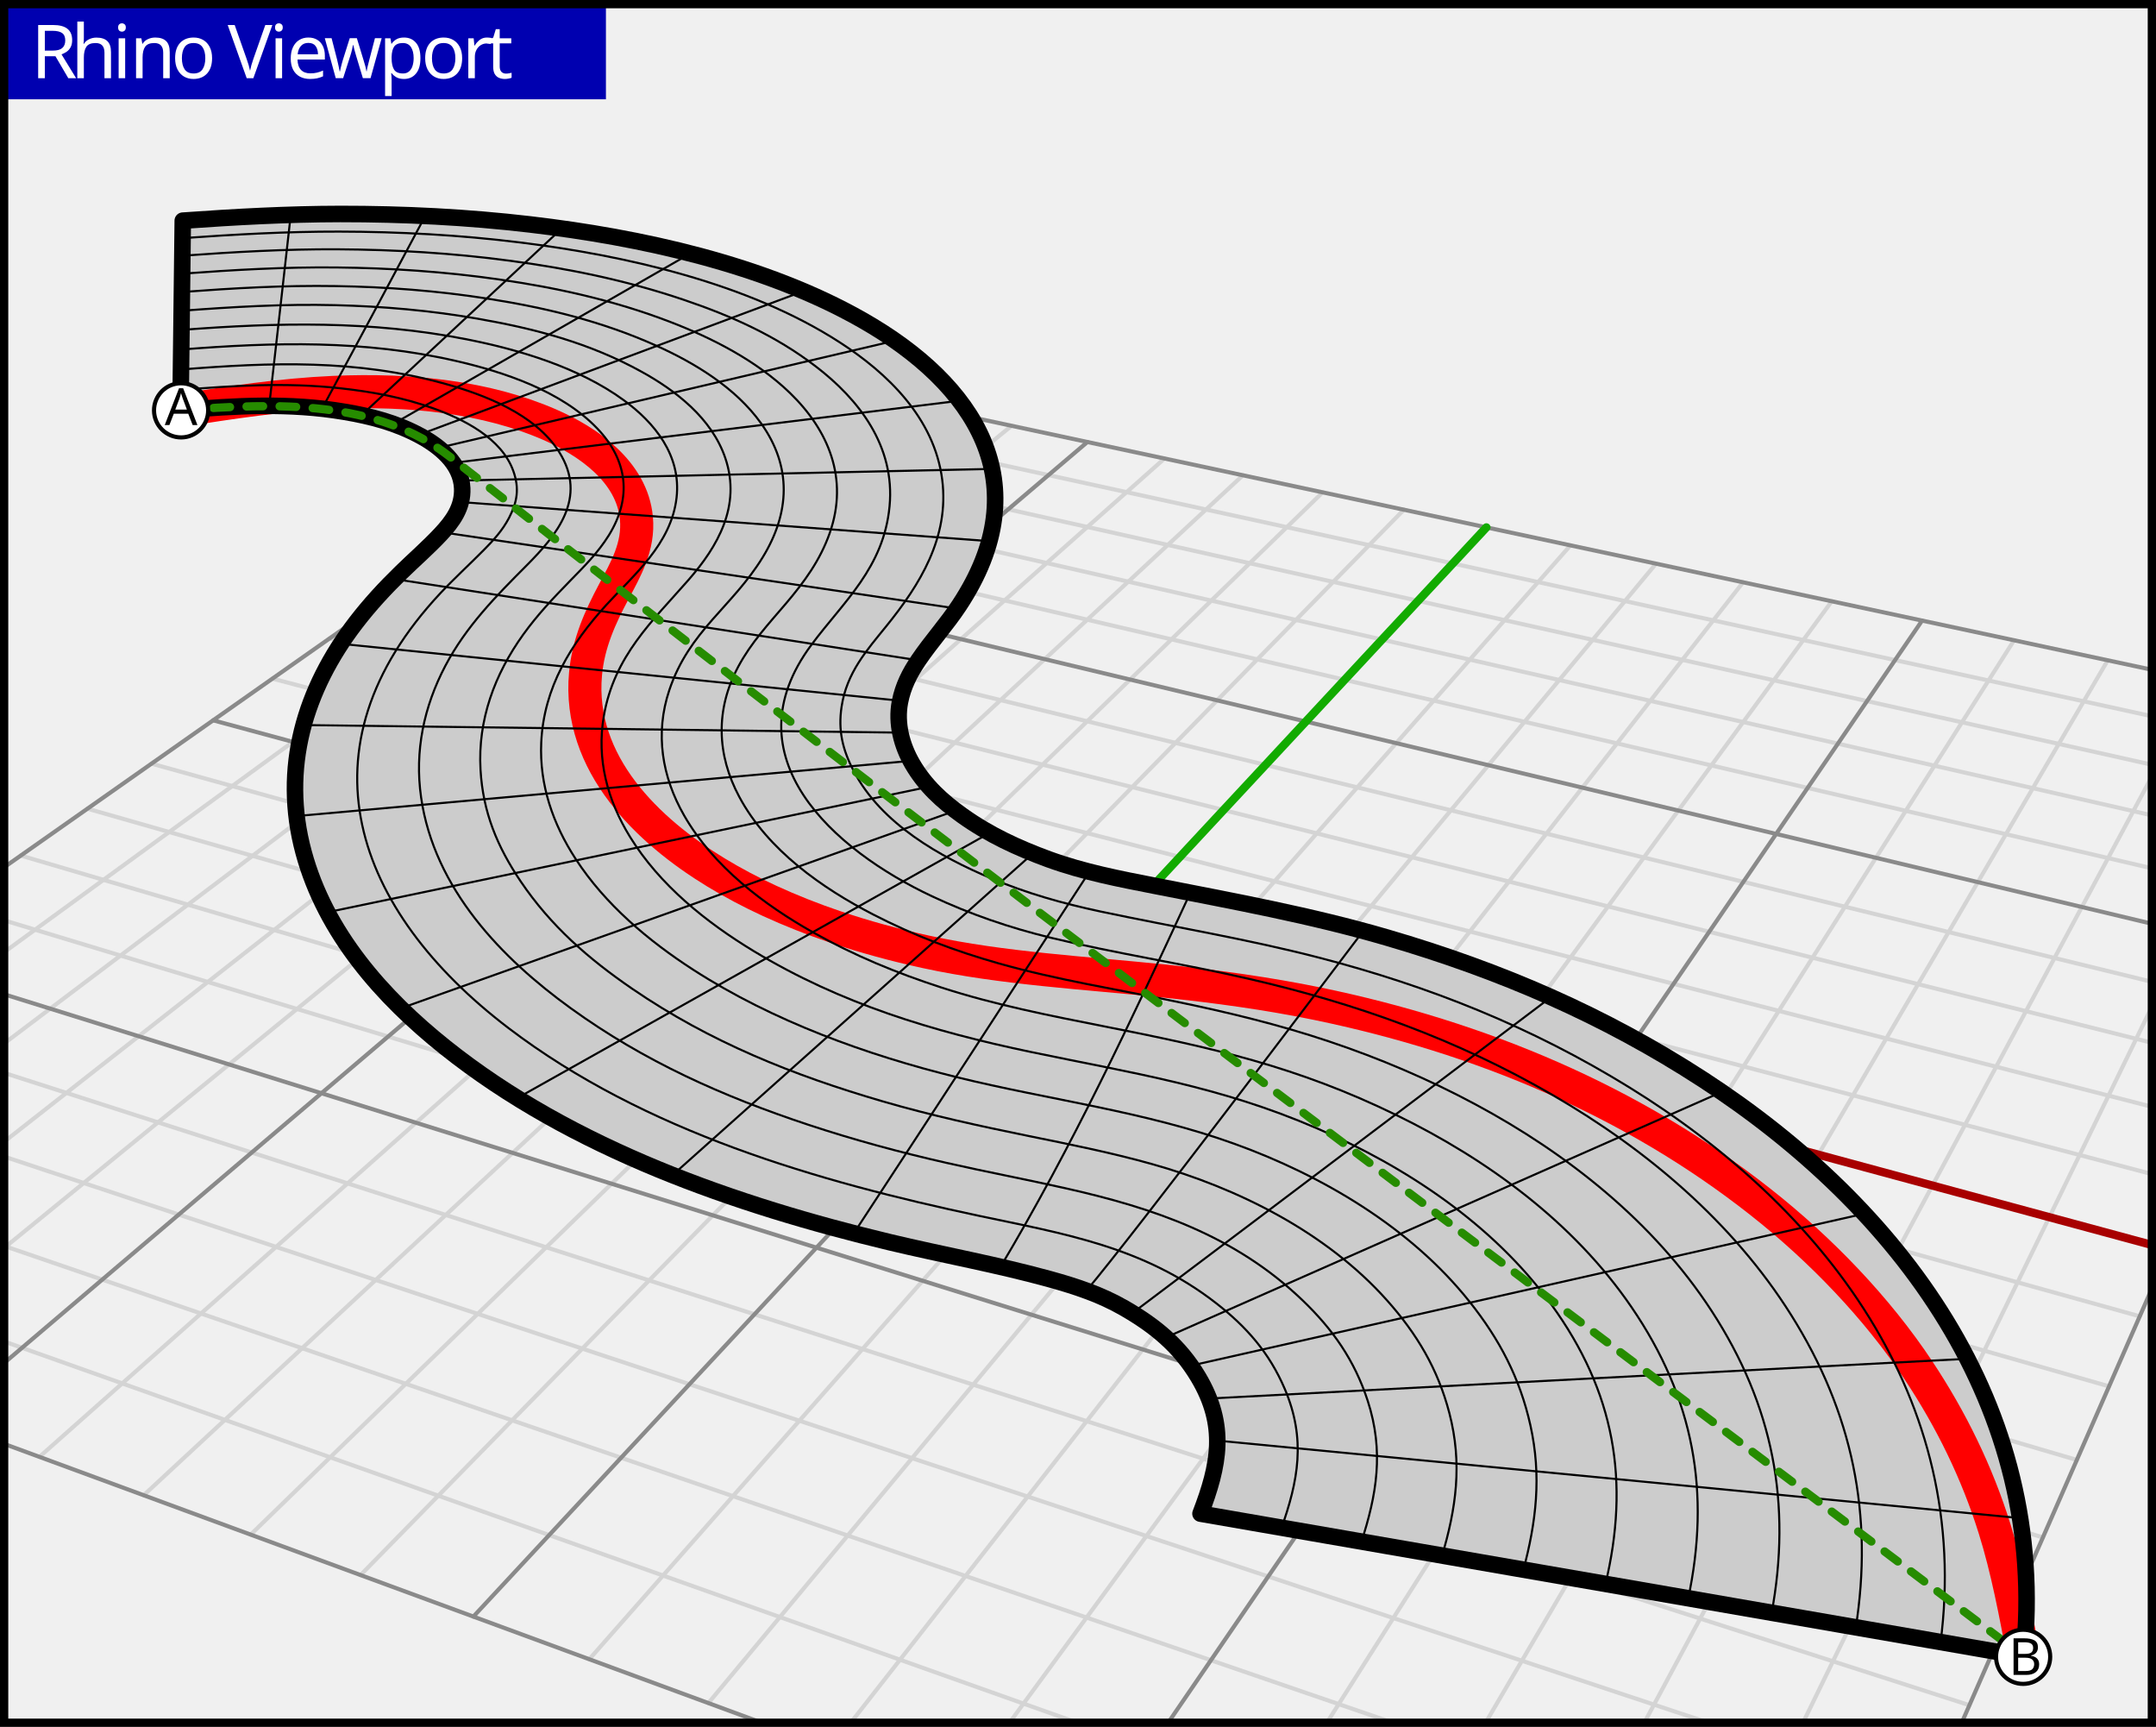
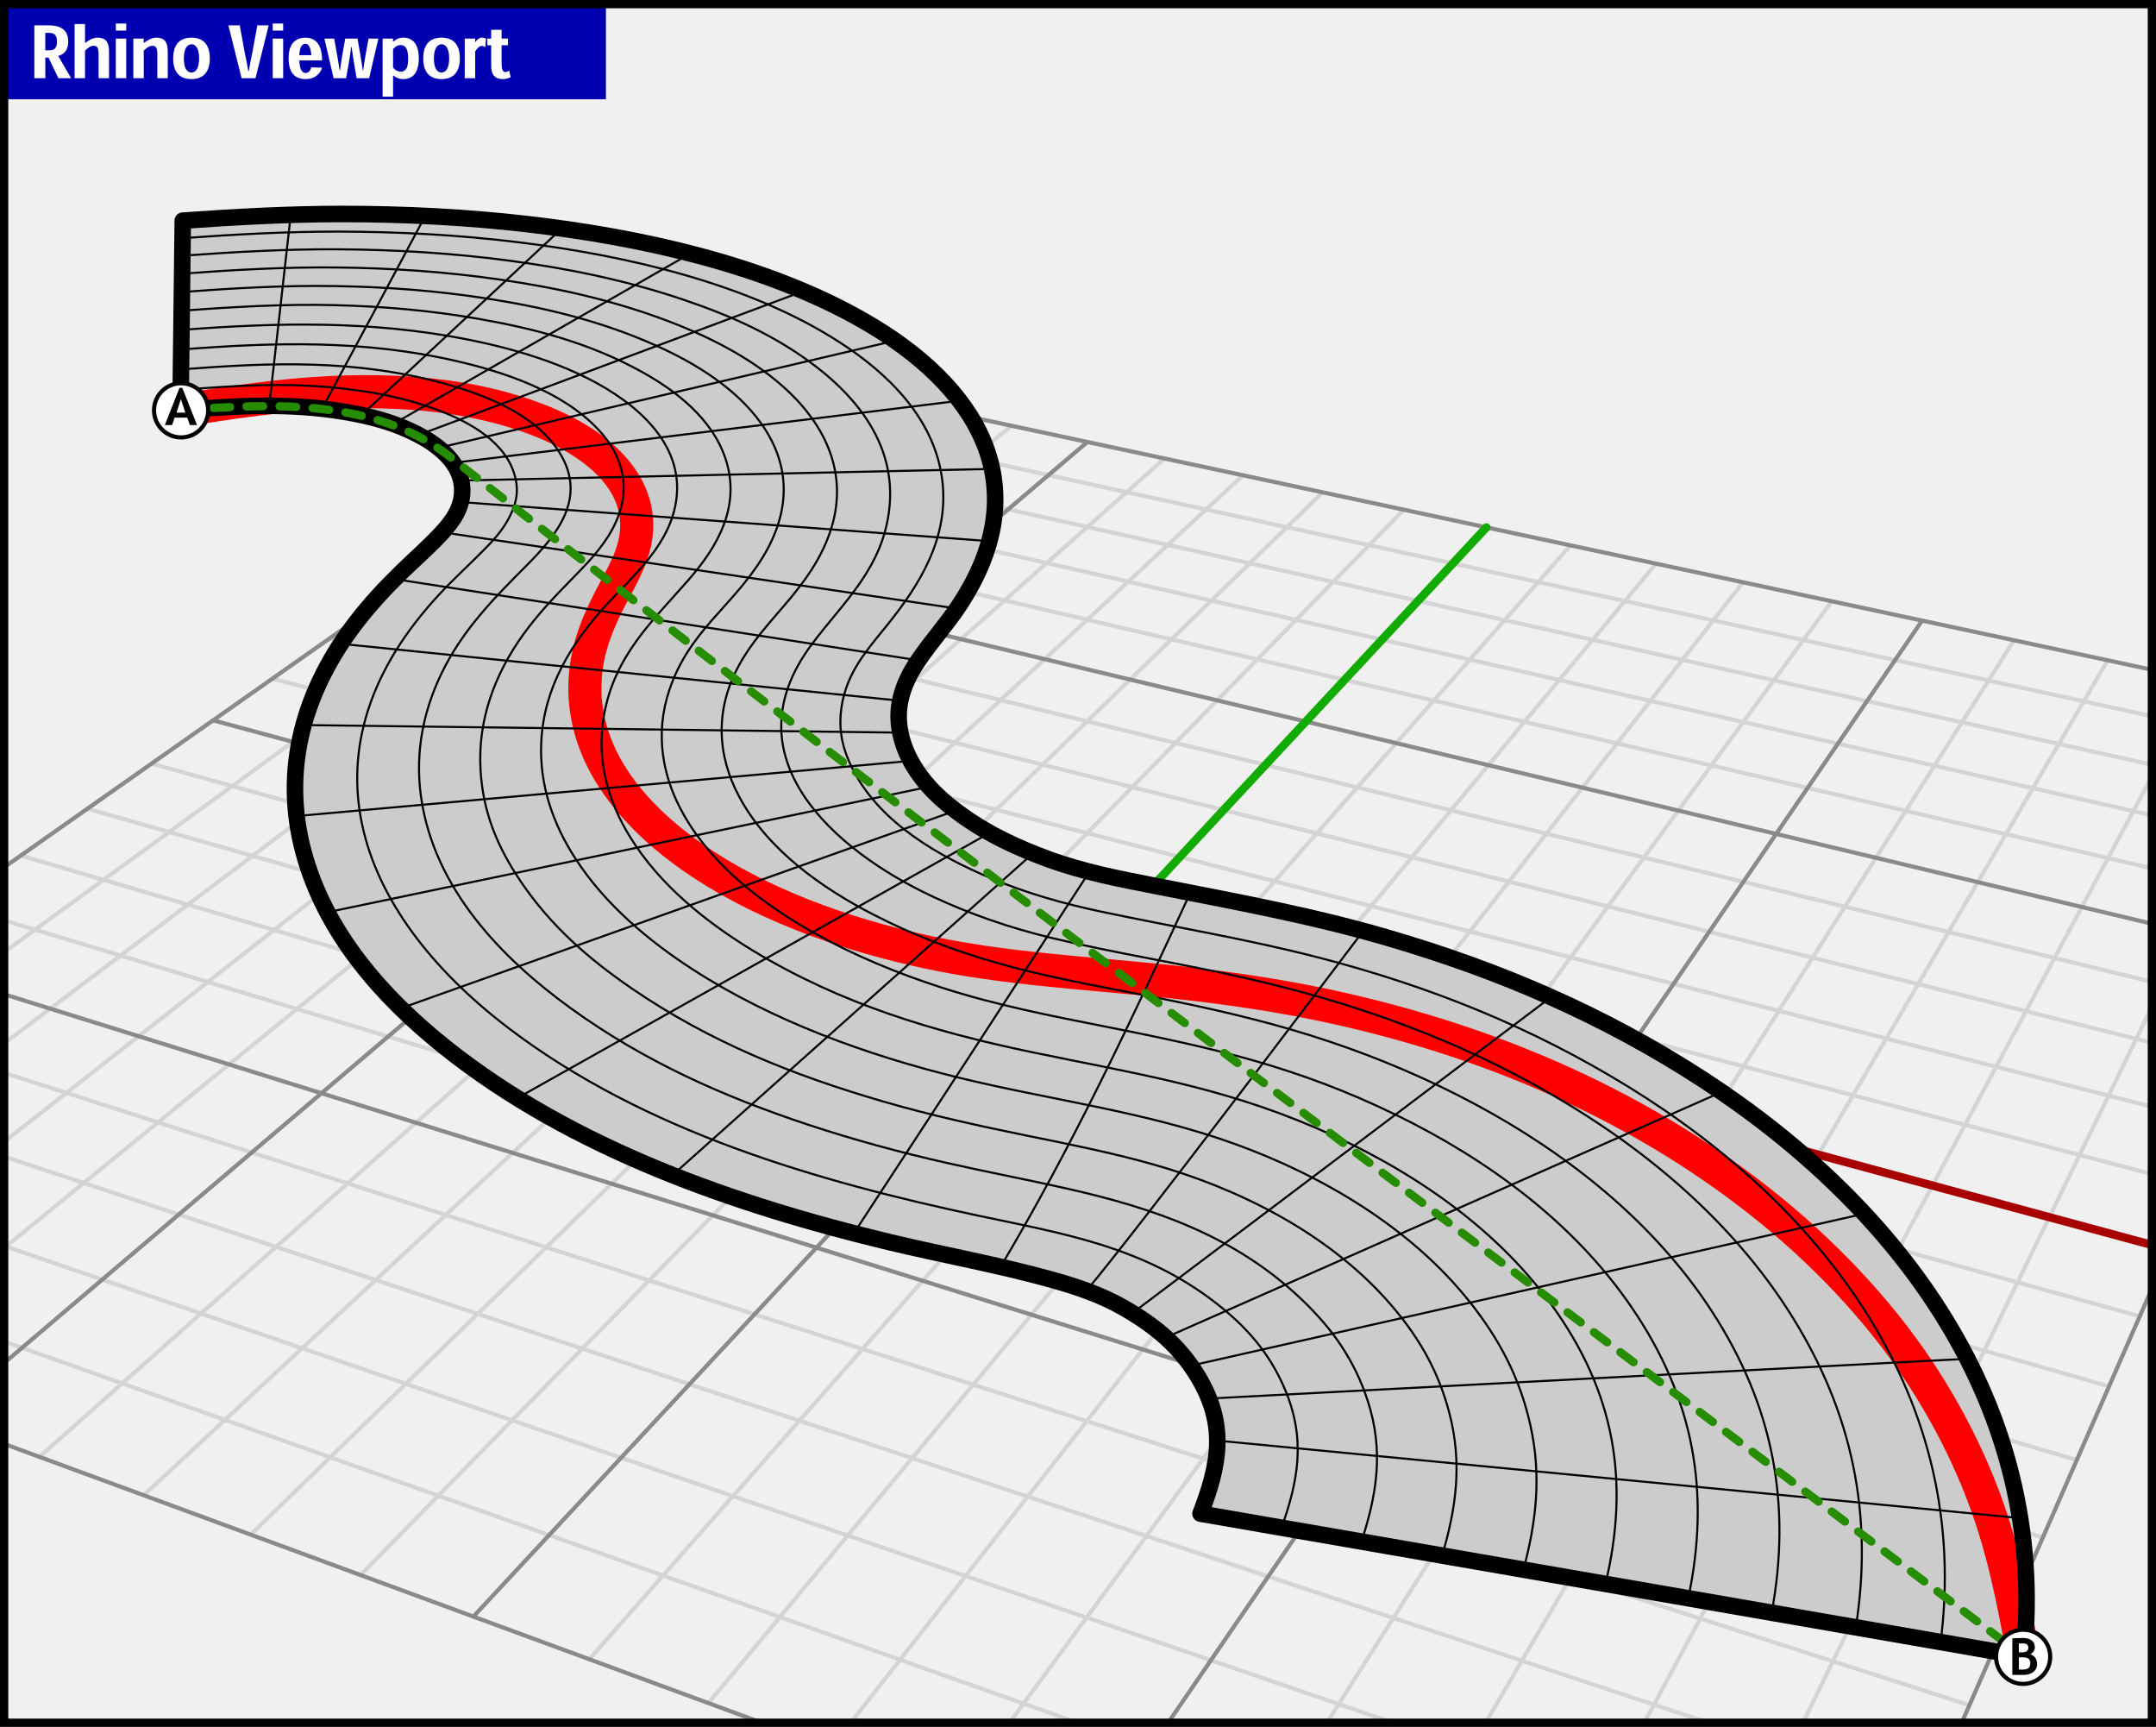
- <svg xmlns="http://www.w3.org/2000/svg" version="1.0" x="0px" y="0px" width="521.28px" height="417.41px" viewBox="0 0 521.28 417.41" enable-background="new 0 0 521.28 417.41" xml:space="preserve">
+ <svg xmlns="http://www.w3.org/2000/svg" version="1.1" x="0px" y="0px" width="521.28px" height="417.41px" viewBox="0 0 521.28 417.41" enable-background="new 0 0 521.28 417.41" xml:space="preserve">
  <g id="BackBuffer" display="none">
</g>
  <g id="Viewport_x5F_BG">
    <g>
      <line fill-rule="evenodd" clip-rule="evenodd" fill="none" stroke="#D4D4D4" stroke-linecap="round" stroke-linejoin="round" x1="65.88" y1="164.03" x2="520.28" y2="283.79" />
      <line fill-rule="evenodd" clip-rule="evenodd" fill="none" stroke="#D4D4D4" stroke-linecap="round" stroke-linejoin="round" x1="397.56" y1="416.41" x2="520.28" y2="187.69" />
      <line fill-rule="evenodd" clip-rule="evenodd" fill="none" stroke="#D4D4D4" stroke-linecap="round" stroke-linejoin="round" x1="163.75" y1="95.23" x2="520.28" y2="173.12" />
      <line fill-rule="evenodd" clip-rule="evenodd" fill="none" stroke="#D4D4D4" stroke-linecap="round" stroke-linejoin="round" x1="152.94" y1="102.83" x2="520.28" y2="184.84" />
      <line fill-rule="evenodd" clip-rule="evenodd" fill="none" stroke="#D4D4D4" stroke-linecap="round" stroke-linejoin="round" x1="141.76" y1="110.69" x2="520.28" y2="197.08" />
      <line fill-rule="evenodd" clip-rule="evenodd" fill="none" stroke="#D4D4D4" stroke-linecap="round" stroke-linejoin="round" x1="130.2" y1="118.82" x2="520.28" y2="209.88" />
      <line fill-rule="evenodd" clip-rule="evenodd" fill="none" stroke="#D4D4D4" stroke-linecap="round" stroke-linejoin="round" x1="435.93" y1="416.41" x2="520.28" y2="243.34" />
      <line fill-rule="evenodd" clip-rule="evenodd" fill="none" stroke="#D4D4D4" stroke-linecap="round" stroke-linejoin="round" x1="105.84" y1="135.94" x2="520.28" y2="237.32" />
      <line fill-rule="evenodd" clip-rule="evenodd" fill="none" stroke="#D4D4D4" stroke-linecap="round" stroke-linejoin="round" x1="93" y1="144.96" x2="520.28" y2="252.051" />
      <line fill-rule="evenodd" clip-rule="evenodd" fill="none" stroke="#D4D4D4" stroke-linecap="round" stroke-linejoin="round" x1="79.69" y1="154.32" x2="520.28" y2="267.521" />
      <line fill-rule="evenodd" clip-rule="evenodd" fill="none" stroke="#D4D4D4" stroke-linecap="round" stroke-linejoin="round" x1="205.69" y1="416.41" x2="421.44" y2="140.75" />
      <line fill-rule="evenodd" clip-rule="evenodd" fill="none" stroke="#D4D4D4" stroke-linecap="round" stroke-linejoin="round" x1="1" y1="279.56" x2="413.081" y2="416.41" />
      <line fill-rule="evenodd" clip-rule="evenodd" fill="none" stroke="#D4D4D4" stroke-linecap="round" stroke-linejoin="round" x1="1" y1="301.16" x2="336.78" y2="416.41" />
      <line fill-rule="evenodd" clip-rule="evenodd" fill="none" stroke="#D4D4D4" stroke-linecap="round" stroke-linejoin="round" x1="359.19" y1="416.41" x2="509.61" y2="159.61" />
      <line fill-rule="evenodd" clip-rule="evenodd" fill="none" stroke="#D4D4D4" stroke-linecap="round" stroke-linejoin="round" x1="320.81" y1="416.41" x2="486.959" y2="154.77" />
      <line fill-rule="evenodd" clip-rule="evenodd" fill="none" stroke="#D4D4D4" stroke-linecap="round" stroke-linejoin="round" x1="1" y1="324.25" x2="260.48" y2="416.41" />
      <line fill-rule="evenodd" clip-rule="evenodd" fill="none" stroke="#D4D4D4" stroke-linecap="round" stroke-linejoin="round" x1="244.07" y1="416.41" x2="442.879" y2="145.34" />
      <line fill-rule="evenodd" clip-rule="evenodd" fill="none" stroke="#D4D4D4" stroke-linecap="round" stroke-linejoin="round" x1="1" y1="222.46" x2="493.93" y2="371.62" />
      <line fill-rule="evenodd" clip-rule="evenodd" fill="none" stroke="#D4D4D4" stroke-linecap="round" stroke-linejoin="round" x1="1" y1="301.65" x2="244.58" y2="102.92" />
      <line fill-rule="evenodd" clip-rule="evenodd" fill="none" stroke="#D4D4D4" stroke-linecap="round" stroke-linejoin="round" x1="1" y1="275.98" x2="226.55" y2="99.07" />
      <line fill-rule="evenodd" clip-rule="evenodd" fill="none" stroke="#D4D4D4" stroke-linecap="round" stroke-linejoin="round" x1="1" y1="252.221" x2="208.82" y2="95.27" />
      <line fill-rule="evenodd" clip-rule="evenodd" fill="none" stroke="#D4D4D4" stroke-linecap="round" stroke-linejoin="round" x1="1" y1="259.33" x2="476.169" y2="412.171" />
      <line fill-rule="evenodd" clip-rule="evenodd" fill="none" stroke="#D4D4D4" stroke-linecap="round" stroke-linejoin="round" x1="1" y1="230.16" x2="191.38" y2="91.54" />
      <line fill-rule="evenodd" clip-rule="evenodd" fill="none" stroke="#D4D4D4" stroke-linecap="round" stroke-linejoin="round" x1="60.61" y1="370.94" x2="319.79" y2="119.01" />
      <line fill-rule="evenodd" clip-rule="evenodd" fill="none" stroke="#D4D4D4" stroke-linecap="round" stroke-linejoin="round" x1="34.74" y1="361.421" x2="300.51" y2="114.88" />
      <line fill-rule="evenodd" clip-rule="evenodd" fill="none" stroke="#D4D4D4" stroke-linecap="round" stroke-linejoin="round" x1="9.53" y1="352.15" x2="281.55" y2="110.83" />
      <line fill-rule="evenodd" clip-rule="evenodd" fill="none" stroke="#D4D4D4" stroke-linecap="round" stroke-linejoin="round" x1="87.17" y1="380.721" x2="339.419" y2="123.21" />
      <line fill-rule="evenodd" clip-rule="evenodd" fill="none" stroke="#D4D4D4" stroke-linecap="round" stroke-linejoin="round" x1="142.47" y1="401.07" x2="379.7" y2="131.83" />
      <line fill-rule="evenodd" clip-rule="evenodd" fill="none" stroke="#D4D4D4" stroke-linecap="round" stroke-linejoin="round" x1="171.27" y1="411.66" x2="400.39" y2="136.25" />
      <line fill-rule="evenodd" clip-rule="evenodd" fill="none" stroke="#D4D4D4" stroke-linecap="round" stroke-linejoin="round" x1="21.15" y1="195.47" x2="509.93" y2="335.101" />
      <line fill-rule="evenodd" clip-rule="evenodd" fill="none" stroke="#D4D4D4" stroke-linecap="round" stroke-linejoin="round" x1="5.03" y1="206.8" x2="502.129" y2="352.891" />
      <line fill-rule="evenodd" clip-rule="evenodd" fill="none" stroke="#D4D4D4" stroke-linecap="round" stroke-linejoin="round" x1="36.64" y1="184.58" x2="517.35" y2="318.171" />
    </g>
    <g>
      <line fill-rule="evenodd" clip-rule="evenodd" fill="none" stroke="#8A8A8A" stroke-linecap="round" stroke-linejoin="round" x1="174.22" y1="87.87" x2="520.28" y2="161.89" />
      <line fill-rule="evenodd" clip-rule="evenodd" fill="none" stroke="#8A8A8A" stroke-linecap="round" stroke-linejoin="round" x1="118.23" y1="127.23" x2="520.28" y2="223.28" />
      <line fill-rule="evenodd" clip-rule="evenodd" fill="none" stroke="#8A8A8A" stroke-linecap="round" stroke-linejoin="round" x1="474.31" y1="416.41" x2="520.28" y2="311.48" />
      <line fill-rule="evenodd" clip-rule="evenodd" fill="none" stroke="#8A8A8A" stroke-linecap="round" stroke-linejoin="round" x1="282.44" y1="416.41" x2="464.72" y2="150.01" />
      <line fill-rule="evenodd" clip-rule="evenodd" fill="none" stroke="#8A8A8A" stroke-linecap="round" stroke-linejoin="round" x1="1" y1="349.01" x2="184.18" y2="416.41" />
      <line fill-rule="evenodd" clip-rule="evenodd" fill="none" stroke="#8A8A8A" stroke-linecap="round" stroke-linejoin="round" x1="1" y1="329.46" x2="262.911" y2="106.84" />
      <line fill-rule="evenodd" clip-rule="evenodd" fill="none" stroke="#8A8A8A" stroke-linecap="round" stroke-linejoin="round" x1="1" y1="240.33" x2="485.29" y2="391.351" />
      <line fill-rule="evenodd" clip-rule="evenodd" fill="none" stroke="#8A8A8A" stroke-linecap="round" stroke-linejoin="round" x1="1" y1="209.63" x2="174.22" y2="87.87" />
      <line fill-rule="evenodd" clip-rule="evenodd" fill="none" stroke="#8A8A8A" stroke-linecap="round" stroke-linejoin="round" x1="262.82" y1="231.271" x2="51.54" y2="174.11" />
      <line fill-rule="evenodd" clip-rule="evenodd" fill="none" stroke="#8A8A8A" stroke-linecap="round" stroke-linejoin="round" x1="262.82" y1="231.271" x2="114.45" y2="390.75" />
    </g>
    <line fill-rule="evenodd" clip-rule="evenodd" fill="none" stroke="#12AB00" stroke-width="2" stroke-linecap="round" stroke-linejoin="round" x1="359.379" y1="127.48" x2="262.82" y2="231.271" />
    <line fill-rule="evenodd" clip-rule="evenodd" fill="none" stroke="#A80000" stroke-width="2" stroke-linecap="round" stroke-linejoin="round" x1="520.28" y1="300.921" x2="262.82" y2="231.271" />
  </g>
  <g id="Viewport_x5F_MG">
    <path fill-rule="evenodd" clip-rule="evenodd" fill="#CCCCCC" d="M43.64,99.19c13.28-1.12,26.28-1.91,39.64,0.35   c6.46,1.09,12.52,2.66,18.37,5.83c4.53,2.45,9.84,6.61,10.1,12.64c0.2,4.62-2.35,8.06-5.2,11.1c-3.03,3.24-6.37,6.13-9.53,9.22   c-3.93,3.82-7.61,7.8-10.96,12.16c-12.37,16.09-18.16,35.17-12.66,55.52c5.29,19.59,19.15,35.1,34.21,47.13   c30.73,24.56,70.49,38.229,107.47,47.109c12.95,3.101,26.06,5.43,38.91,8.99c6.2,1.72,12.15,3.681,17.799,6.931   c7.421,4.27,13.4,9.109,17.91,16.659c7.04,11.8,5.051,21.32,0.561,33.04c66.34,11.51,132.68,23.021,199.02,34.521   c6.33-60.851-30.39-108.79-77.449-139.391c-23.99-15.6-49.15-26.399-76.49-34.38c-18.421-5.38-37.19-8.779-55.95-12.47   c-8.74-1.71-17.42-3.37-25.86-6.45c-7.44-2.73-14.42-5.94-20.92-10.6c-4.84-3.46-8.93-7.18-12-12.43   c-2.58-4.42-4.02-9.78-3.02-14.99c0.74-3.81,2.36-6.97,4.5-10.13c3.09-4.54,6.78-8.61,9.81-13.19   c19.52-29.49,3.84-53.48-23.41-68.99c-23.75-13.51-53.87-20.01-80.27-23.11c-15.29-1.79-30.54-2.55-45.92-2.54   c-12.74,0.02-25.42,0.72-38.11,1.62C44,68.62,43.82,83.9,43.64,99.19z" />
    <path fill-rule="evenodd" clip-rule="evenodd" fill="none" stroke="#FF0000" stroke-width="8" stroke-linecap="round" stroke-linejoin="round" d="   M43.64,99.19c12.15-1.88,24.23-3.77,37.04-4.34c18.68-0.82,36.98,1.14,52.23,7.8c9.24,4.04,19.89,11.32,20.96,22.56   c0.65,6.91-2.64,12.48-5.46,17.79c-3.27,6.15-6.16,12.43-6.84,19.87c-1.99,21.79,15.12,38.03,31.57,48.03   c4.17,2.529,8.46,4.79,12.88,6.83c5.16,2.37,10.45,4.46,15.88,6.3c7.16,2.42,14.53,4.43,22.08,6.07   c18.35,3.989,38.16,5.029,57.59,7.04c12.58,1.31,24.97,3.01,36.98,5.479c39.29,8.11,76.03,23.42,107.14,47.939   c14.51,11.44,28.141,25.591,38.141,40.65c7.909,11.91,14.14,24.61,18.43,38.33c3.1,9.91,5.04,20.36,7.02,30.851" />
    <g>
      <path fill-rule="evenodd" clip-rule="evenodd" fill="none" stroke="#000000" stroke-width="0.5" stroke-linecap="round" stroke-linejoin="round" d="    M294.6,348.24c64.779,6.22,129.55,12.5,194.319,18.76" />
      <path fill-rule="evenodd" clip-rule="evenodd" fill="none" stroke="#000000" stroke-width="0.5" stroke-linecap="round" stroke-linejoin="round" d="    M292.45,338.04c61.18-3.23,122.36-6.42,183.54-9.619" />
      <path fill-rule="evenodd" clip-rule="evenodd" fill="none" stroke="#000000" stroke-width="0.5" stroke-linecap="round" stroke-linejoin="round" d="    M287.96,330.091C342.28,317.83,396.61,305.58,450.93,293.32" />
      <path fill-rule="evenodd" clip-rule="evenodd" fill="none" stroke="#000000" stroke-width="0.5" stroke-linecap="round" stroke-linejoin="round" d="    M281.72,323.351c44.85-19.8,89.699-39.61,134.55-59.41" />
      <path fill-rule="evenodd" clip-rule="evenodd" fill="none" stroke="#000000" stroke-width="0.5" stroke-linecap="round" stroke-linejoin="round" d="    M273.69,317.471c33.76-25.391,67.439-50.891,101.16-76.341" />
      <path fill-rule="evenodd" clip-rule="evenodd" fill="none" stroke="#000000" stroke-width="0.5" stroke-linecap="round" stroke-linejoin="round" d="    M262.531,312.16c12.949-15.46,54.819-70.989,66.989-87.02" />
      <path fill-rule="evenodd" clip-rule="evenodd" fill="none" stroke="#000000" stroke-width="0.5" stroke-linecap="round" stroke-linejoin="round" d="    M241.75,306.48c17.44-29.19,31.75-59.771,45.98-90.53" />
      <path fill-rule="evenodd" clip-rule="evenodd" fill="none" stroke="#000000" stroke-width="0.5" stroke-linecap="round" stroke-linejoin="round" d="    M206.3,298.31c19.08-29.1,38.06-58.27,57.01-87.459" />
      <path fill-rule="evenodd" clip-rule="evenodd" fill="none" stroke="#000000" stroke-width="0.5" stroke-linecap="round" stroke-linejoin="round" d="    M162.44,284.19c29.08-25.96,58.15-51.931,87.26-77.87" />
      <path fill-rule="evenodd" clip-rule="evenodd" fill="none" stroke="#000000" stroke-width="0.5" stroke-linecap="round" stroke-linejoin="round" d="    M124.93,265.5c38.1-21.39,76.2-42.779,114.31-64.16" />
      <path fill-rule="evenodd" clip-rule="evenodd" fill="none" stroke="#000000" stroke-width="0.5" stroke-linecap="round" stroke-linejoin="round" d="    M96.82,243.75c44.74-15.94,89.47-31.87,134.2-47.81" />
      <path fill-rule="evenodd" clip-rule="evenodd" fill="none" stroke="#000000" stroke-width="0.5" stroke-linecap="round" stroke-linejoin="round" d="    M79.17,220.5c48.52-10.12,97.05-20.24,145.57-30.36" />
      <path fill-rule="evenodd" clip-rule="evenodd" fill="none" stroke="#000000" stroke-width="0.5" stroke-linecap="round" stroke-linejoin="round" d="    M71.78,197.25c49.51-4.45,99.03-8.9,148.54-13.35" />
      <path fill-rule="evenodd" clip-rule="evenodd" fill="none" stroke="#000000" stroke-width="0.5" stroke-linecap="round" stroke-linejoin="round" d="    M73.55,175.26c48.11,0.61,96.23,1.24,144.34,1.83" />
      <path fill-rule="evenodd" clip-rule="evenodd" fill="none" stroke="#000000" stroke-width="0.5" stroke-linecap="round" stroke-linejoin="round" d="    M82.62,155.64c45.11,4.6,90.21,9.2,135.32,13.77" />
      <path fill-rule="evenodd" clip-rule="evenodd" fill="none" stroke="#000000" stroke-width="0.5" stroke-linecap="round" stroke-linejoin="round" d="    M95.61,140c42.26,6.56,84.52,13.11,126.78,19.67" />
      <path fill-rule="evenodd" clip-rule="evenodd" fill="none" stroke="#000000" stroke-width="0.5" stroke-linecap="round" stroke-linejoin="round" d="    M107.21,128.7c41.51,6.15,83.03,12.3,124.54,18.46" />
      <path fill-rule="evenodd" clip-rule="evenodd" fill="none" stroke="#000000" stroke-width="0.5" stroke-linecap="round" stroke-linejoin="round" d="    M111.53,121.37c42.69,3.12,85.37,6.3,128.05,9.46" />
      <path fill-rule="evenodd" clip-rule="evenodd" fill="none" stroke="#000000" stroke-width="0.5" stroke-linecap="round" stroke-linejoin="round" d="    M111.6,116.15c42.83-0.97,85.66-1.88,128.49-2.81" />
      <path fill-rule="evenodd" clip-rule="evenodd" fill="none" stroke="#000000" stroke-width="0.5" stroke-linecap="round" stroke-linejoin="round" d="    M109.58,111.88c40.86-5.02,81.72-10.03,122.59-15.04" />
      <path fill-rule="evenodd" clip-rule="evenodd" fill="none" stroke="#000000" stroke-width="0.5" stroke-linecap="round" stroke-linejoin="round" d="    M106.02,108.25c36.82-8.64,73.64-17.28,110.45-25.93" />
      <path fill-rule="evenodd" clip-rule="evenodd" fill="none" stroke="#000000" stroke-width="0.5" stroke-linecap="round" stroke-linejoin="round" d="    M101.14,105.16c31.03-11.6,62.05-23.19,93.08-34.78" />
      <path fill-rule="evenodd" clip-rule="evenodd" fill="none" stroke="#000000" stroke-width="0.5" stroke-linecap="round" stroke-linejoin="round" d="    M94.97,102.54c23.95-13.74,47.89-27.48,71.84-41.22" />
      <path fill-rule="evenodd" clip-rule="evenodd" fill="none" stroke="#000000" stroke-width="0.5" stroke-linecap="round" stroke-linejoin="round" d="    M87.34,100.42c16.16-15.03,32.29-30.09,48.43-45.14" />
      <path fill-rule="evenodd" clip-rule="evenodd" fill="none" stroke="#000000" stroke-width="0.5" stroke-linecap="round" stroke-linejoin="round" d="    M77.83,98.86c8.37-15.51,16.66-31.06,24.96-46.61" />
      <path fill-rule="evenodd" clip-rule="evenodd" fill="none" stroke="#000000" stroke-width="0.5" stroke-linecap="round" stroke-linejoin="round" d="    M65.08,98.15c1.77-15.39,3.48-30.78,5.21-46.17" />
      <path fill-rule="evenodd" clip-rule="evenodd" fill="none" stroke="#000000" stroke-width="0.5" stroke-linecap="round" stroke-linejoin="round" d="    M44.21,57.56c12.58-0.9,25.14-1.6,37.76-1.58c14.66,0.03,29.19,0.82,43.74,2.62c25.31,3.15,55.09,9.77,77.34,24.16    c11.44,7.39,22.86,18.24,24.76,33.2c1.77,14-5.5,25.47-13.46,35.32c-4.82,5.96-9.61,11.27-10.87,19.53    c-0.88,5.79,0.27,10.49,2.93,15.56c6.71,12.85,21.02,20.78,33.2,25.92c8.58,3.62,17.37,6.101,26.45,8.03    c17.601,3.73,35.351,6.63,52.79,11.14c26.819,6.94,51.48,16.8,75.15,31.41c46.55,28.73,82.979,74.83,75.16,134.38" />
      <path fill-rule="evenodd" clip-rule="evenodd" fill="none" stroke="#000000" stroke-width="0.5" stroke-linecap="round" stroke-linejoin="round" d="    M44.16,61.81c12.48-0.91,24.95-1.62,37.48-1.55c13.91,0.08,27.7,0.91,41.51,2.75c14.42,1.91,28.42,4.79,42.24,9.48    c11.45,3.89,22.04,8.58,31.8,16.04c10.48,8.01,19.26,19.3,17.89,33.83c-1.4,14.91-11.15,23.07-18.92,33.54    c-20.09,27.03,5.32,49.53,29.22,60.76c9.23,4.33,18.68,7.57,28.58,9.98c15.84,3.84,31.951,6.27,47.821,9.919    c26.119,5.991,50.359,14.641,73.68,28.161c22.52,13.05,43.489,30.659,57.609,53.14c14.82,23.569,19.96,48.3,15.58,75.83" />
      <path fill-rule="evenodd" clip-rule="evenodd" fill="none" stroke="#000000" stroke-width="0.5" stroke-linecap="round" stroke-linejoin="round" d="    M44.11,66.15c12.4-0.92,24.77-1.63,37.22-1.5c13.16,0.14,26.19,1.01,39.23,2.88c14.21,2.04,27.91,5.08,41.38,10.24    c10.22,3.92,20.94,9.39,29.01,17.17c9.38,9.06,14.25,20.71,9.69,33.83c-2.32,6.64-6.18,11.89-10.63,17.13    c-4.14,4.86-8.44,9.48-11.51,15.23c-5.54,10.34-5.24,21.26,0.25,31.49c6.93,12.93,20.11,22.101,32.4,28.439    c9.73,5.031,19.77,8.82,30.3,11.801c14.17,4.01,28.65,6.28,43.01,9.26c12.479,2.59,24.8,5.551,36.909,9.62    c12.24,4.11,23.971,9.09,35.36,15.2c22.16,11.899,43.07,28.36,57.101,49.92c14.859,22.84,19.459,46.561,14.47,73.3" />
      <path fill-rule="evenodd" clip-rule="evenodd" fill="none" stroke="#000000" stroke-width="0.5" stroke-linecap="round" stroke-linejoin="round" d="    M44.05,70.58c12.35-0.92,24.67-1.64,37.07-1.43c12.39,0.2,24.63,1.13,36.88,3.05c14.07,2.21,27.51,5.45,40.61,11.33    c9.28,4.16,19.21,10.13,25.4,18.79c7.52,10.52,6.95,21.67,0.42,32.35c-7.36,12.04-17.77,17.73-22.6,32.13    c-3.52,10.49-1.78,20.98,3.59,30.33c7.11,12.4,19.35,21.59,31.27,28.299c9.86,5.541,20.11,9.761,30.84,13.241    c12.94,4.199,26.17,6.8,39.459,9.419c26.03,5.141,46.48,9.66,70.68,21.47c21.82,10.641,42.75,25.831,56.801,46.4    c15.06,22.03,19.21,44.73,13.649,70.7" />
      <path fill-rule="evenodd" clip-rule="evenodd" fill="none" stroke="#000000" stroke-width="0.5" stroke-linecap="round" stroke-linejoin="round" d="    M44,75.11c12.33-0.93,24.62-1.66,37-1.35c11.6,0.29,23.04,1.28,34.47,3.27c13.94,2.43,27.02,5.86,39.61,12.8    c8.2,4.52,17.02,11.23,20.29,20.91c3.91,11.56-1.89,21.41-8.91,29.44c-8.72,9.97-17.96,18.35-20.46,32.88    c-1.8,10.49,0.87,20.36,6.31,29.2c7.2,11.71,18.52,20.73,29.92,27.63c21.1,12.76,43.26,19.419,66.99,24.38    c24.83,5.189,45.47,8.22,69.18,18.46c21.44,9.26,42.511,23.12,56.66,42.56c15.34,21.101,19.12,42.74,13.04,67.9" />
      <path fill-rule="evenodd" clip-rule="evenodd" fill="none" stroke="#000000" stroke-width="0.5" stroke-linecap="round" stroke-linejoin="round" d="    M43.94,79.74c23.19-1.79,45.78-2.27,68.91,2.28c12.71,2.51,27.13,6.81,37.96,14.71c7.44,5.43,13.93,13.32,12.77,23.57    c-1.28,11.24-10.46,18.77-16.96,25.89c-8.52,9.34-15.14,19.92-15.76,33.28c-0.47,10.26,2.84,19.72,8.31,28.13    c7.17,11.05,17.66,19.85,28.5,26.84c19.2,12.38,41.88,20.569,63.79,25.96c22.35,5.5,45.24,8.2,67.15,16.13    c20.98,7.59,42.4,20.11,56.71,38.12c7.22,9.07,12.16,18.42,14.7,29.859c2.73,12.28,1.43,23.37-1.77,35.23" />
      <path fill-rule="evenodd" clip-rule="evenodd" fill="none" stroke="#000000" stroke-width="0.5" stroke-linecap="round" stroke-linejoin="round" d="    M43.89,84.48c22.38-1.77,44.04-2.35,66.33,2.76c11.43,2.62,25.49,7.23,34.19,16.33c7.38,7.72,8.42,16.73,2.78,25.84    c-2.58,4.15-5.93,7.49-9.29,10.92c-4.06,4.15-8.01,8.33-11.41,13.07c-6.87,9.57-11,20.58-10.31,32.65    c0.59,10.32,4.05,18.6,9.72,27.009c7.29,10.781,16.39,18.7,26.96,25.94c18.84,12.9,38.92,20.91,60.58,27.221    c11.66,3.399,23.49,5.97,35.37,8.39c9.94,2.02,19.859,4,29.65,6.74c20.659,5.779,42.14,16.42,56.89,32.959    c7.24,8.12,12.29,16.57,15.069,27.221c3.2,12.271,1.661,23.05-1.839,34.8" />
      <path fill-rule="evenodd" clip-rule="evenodd" fill="none" stroke="#000000" stroke-width="0.5" stroke-linecap="round" stroke-linejoin="round" d="    M43.83,89.31c21.6-1.74,42.31-2.51,63.78,3.46c9.34,2.6,21.82,7.28,27.62,16.54c6.92,11.04-0.65,20.08-7.93,27.39    c-7.42,7.44-14.59,14.69-19.62,24.23c-5.19,9.87-7.47,20.61-5.87,31.79c3.17,22.19,19.6,39,36.18,50.98    c17.76,12.851,36.81,21.33,57.41,28.16c10.99,3.64,22.11,6.649,33.39,9.21c9.62,2.18,19.3,4.01,28.92,6.17    c21.06,4.73,40.91,11.39,57.25,27.09c7.31,7.021,12.54,14.479,15.72,24.24c3.989,12.271,2.199,22.71-1.6,34.38" />
      <path fill-rule="evenodd" clip-rule="evenodd" fill="none" stroke="#000000" stroke-width="0.5" stroke-linecap="round" stroke-linejoin="round" d="    M43.77,94.25c12.8-1.05,25.45-1.83,38.33-0.42c7.8,0.85,15.34,2.23,22.77,4.91c6.93,2.51,16.42,7.05,19.27,15.19    c1.47,4.19,0.91,7.45-1.08,11.27c-1.58,3.02-3.77,5.41-6.13,7.79c-3.45,3.49-7.08,6.79-10.44,10.38    c-35.13,37.5-20.84,76.75,16.48,105.15c32.91,25.039,74.83,37.109,113.68,45.35c20.33,4.31,39.79,7.439,57.351,21.101    c7.379,5.739,12.91,12.02,16.64,20.77c5.18,12.181,3.239,22.2-0.89,33.86" />
    </g>
    <path fill-rule="evenodd" clip-rule="evenodd" fill="none" stroke="#000000" stroke-width="4" stroke-linecap="round" stroke-linejoin="round" d="   M43.64,99.19c13.28-1.12,26.28-1.91,39.64,0.35c6.46,1.09,12.52,2.66,18.37,5.83c4.53,2.45,9.84,6.61,10.1,12.64   c0.2,4.62-2.35,8.06-5.2,11.1c-3.03,3.24-6.37,6.13-9.53,9.22c-3.93,3.82-7.61,7.8-10.96,12.16   c-12.37,16.09-18.16,35.17-12.66,55.52c5.29,19.59,19.15,35.1,34.21,47.13c30.73,24.56,70.49,38.229,107.47,47.109   c12.95,3.101,26.06,5.43,38.91,8.99c6.2,1.72,12.15,3.681,17.799,6.931c7.421,4.27,13.4,9.109,17.91,16.659   c7.04,11.8,5.051,21.32,0.561,33.04c66.34,11.51,132.68,23.021,199.02,34.521c6.33-60.851-30.39-108.79-77.449-139.391   c-23.99-15.6-49.15-26.399-76.49-34.38c-18.421-5.38-37.19-8.779-55.95-12.47c-8.74-1.71-17.42-3.37-25.86-6.45   c-7.44-2.73-14.42-5.94-20.92-10.6c-4.84-3.46-8.93-7.18-12-12.43c-2.58-4.42-4.02-9.78-3.02-14.99c0.74-3.81,2.36-6.97,4.5-10.13   c3.09-4.54,6.78-8.61,9.81-13.19c19.52-29.49,3.84-53.48-23.41-68.99c-23.75-13.51-53.87-20.01-80.27-23.11   c-15.29-1.79-30.54-2.55-45.92-2.54c-12.74,0.02-25.42,0.72-38.11,1.62C44,68.62,43.82,83.9,43.64,99.19z" />
    <path fill-rule="evenodd" clip-rule="evenodd" fill="none" stroke="#268C00" stroke-width="2" stroke-linecap="round" stroke-linejoin="round" stroke-dasharray="4,4" d="   M43.64,99.19c23.6-1.93,47.73-2.46,65.16,11.23c125.73,98.79,246.8,188.95,380.479,289.97" />
    <g>
      <path fill-rule="evenodd" clip-rule="evenodd" fill="#FFFFFF" stroke="#000000" d="M37.24,99.23c-0.02-3.62,2.89-6.57,6.5-6.59    c3.62-0.02,6.57,2.9,6.59,6.51c0.02,3.61-2.89,6.56-6.51,6.58C40.21,105.75,37.26,102.84,37.24,99.23z" />
      <g>
-         <text transform="matrix(1 0 0 1 39.8301 102.7402)" font-family="'TrebuchetMS-Bold'" font-size="12.386">A</text>
+         <path d="M45.908,102.74l-0.647-1.796h-3.036l-0.617,1.796H39.86l3.532-8.981h0.689l3.563,8.981H45.908z M43.737,96.468     l-1.064,3.272h2.129L43.737,96.468z" />
      </g>
    </g>
    <g>
      <path fill-rule="evenodd" clip-rule="evenodd" fill="#FFFFFF" stroke="#000000" d="M482.61,400.51    c-0.02-3.609,2.891-6.56,6.5-6.58c3.62-0.02,6.57,2.891,6.59,6.5c0.021,3.621-2.899,6.57-6.51,6.591    C485.581,407.04,482.629,404.13,482.61,400.51z" />
      <g>
-         <text transform="matrix(1 0 0 1 485.6401 404.8496)" font-family="'TrebuchetMS-Bold'" font-size="12.386">B</text>
+         <path d="M489.256,404.851h-2.709v-8.854c1.193-0.057,2.03-0.085,2.51-0.085c0.919,0,1.638,0.197,2.156,0.59     c0.518,0.394,0.777,0.955,0.777,1.685c0,0.701-0.371,1.256-1.113,1.663c1.101,0.383,1.651,1.173,1.651,2.371     c0,0.806-0.305,1.446-0.913,1.92C491.006,404.613,490.22,404.851,489.256,404.851z M489.021,397.224     c-0.246,0-0.547,0.011-0.901,0.03v2.123c0.242,0.016,0.496,0.024,0.762,0.024c1.024,0,1.536-0.386,1.536-1.155     C490.417,397.564,489.953,397.224,489.021,397.224L489.021,397.224z M488.912,400.586c-0.153,0-0.417,0.007-0.792,0.019v2.927     c0.318,0.028,0.576,0.043,0.774,0.043c0.701,0,1.21-0.119,1.526-0.357c0.317-0.237,0.476-0.633,0.476-1.185     c0-0.504-0.147-0.871-0.441-1.102C490.16,400.701,489.646,400.586,488.912,400.586L488.912,400.586z" />
      </g>
    </g>
  </g>
  <g id="Viewport_x5F_FG">
    <rect x="1" y="1" fill-rule="evenodd" clip-rule="evenodd" fill="#0000B0" width="145.5" height="23" />
    <g>
-       <text transform="matrix(1 0 0 1 7.48 18.9004)" fill="#FFFFFF" font-family="'Helvetica-Bold'" font-size="18">R</text>
-       <text transform="matrix(1 0 0 1 17.1641 18.9004)" fill="#FFFFFF" font-family="'Helvetica-Bold'" font-size="18">h</text>
-       <text transform="matrix(1 0 0 1 27.1538 18.9004)" fill="#FFFFFF" font-family="'Helvetica-Bold'" font-size="18">i</text>
-       <text transform="matrix(1 0 0 1 31.3657 18.9004)" fill="#FFFFFF" font-family="'Helvetica-Bold'" font-size="18">n</text>
-       <text transform="matrix(1 0 0 1 41.3555 18.9004)" fill="#FFFFFF" font-family="'Helvetica-Bold'" font-size="18">o</text>
-       <text transform="matrix(1 0 0 1 55.0532 18.9004)" fill="#FFFFFF" font-family="'Helvetica-Bold'" font-size="18">V</text>
-       <text transform="matrix(1 0 0 1 65.0972 18.9004)" fill="#FFFFFF" font-family="'Helvetica-Bold'" font-size="18">i</text>
-       <text transform="matrix(1 0 0 1 69.3091 18.9004)" fill="#FFFFFF" font-family="'Helvetica-Bold'" font-size="18">e</text>
-       <text transform="matrix(1 0 0 1 78.3271 18.9004)" fill="#FFFFFF" font-family="'Helvetica-Bold'" font-size="18">w</text>
-       <text transform="matrix(1 0 0 1 91.5747 18.9004)" fill="#FFFFFF" font-family="'Helvetica-Bold'" font-size="18">p</text>
-       <text transform="matrix(1 0 0 1 101.8164 18.9004)" fill="#FFFFFF" font-family="'Helvetica-Bold'" font-size="18">o</text>
-       <text transform="matrix(1 0 0 1 111.6982 18.9004)" fill="#FFFFFF" font-family="'Helvetica-Bold'" font-size="18">r</text>
-       <text transform="matrix(1 0 0 1 117.5845 18.9004)" fill="#FFFFFF" font-family="'Helvetica-Bold'" font-size="18">t</text>
+       <path fill="#FFFFFF" d="M17.204,18.9h-3.098l-2.366-4.969h-0.783V18.9H8.302V6.135h3.566c2.216,0,4.631,0.709,4.631,3.891    c0,2.253-1.173,3.185-2.438,3.491L17.204,18.9z M12.03,12.162c1.125,0,1.751-0.625,1.751-2.076c0-1.433-0.528-2.142-1.858-2.142    h-0.973v4.218H12.03z" />
+       <path fill="#FFFFFF" d="M23.836,18.9v-5.627c0-0.783-0.049-1.421-0.279-1.788c-0.173-0.261-0.439-0.424-0.871-0.424    c-0.342,0-0.708,0.108-1.027,0.291c-0.344,0.2-0.758,0.526-1.102,0.903V18.9h-2.521V5.811h2.521v4.542h0.065    c0.46-0.341,0.933-0.655,1.427-0.879c0.467-0.22,1.025-0.368,1.598-0.368c0.901,0,1.607,0.261,2.051,0.794    c0.427,0.525,0.659,1.338,0.659,2.529V18.9H23.836z" />
+       <path fill="#FFFFFF" d="M28,7.398V5.685h2.521v1.713H28z M30.521,18.9H28V9.322h2.521V18.9z" />
+       <path fill="#FFFFFF" d="M38.038,18.9v-5.632c0-0.784-0.049-1.406-0.279-1.772c-0.173-0.261-0.435-0.435-0.882-0.435    c-0.342,0-0.698,0.113-1.017,0.291c-0.344,0.2-0.757,0.526-1.102,0.903V18.9h-2.521V9.322h2.521l-0.026,1.036h0.088    c0.46-0.341,0.937-0.655,1.43-0.884c0.467-0.22,1.025-0.368,1.598-0.368c0.901,0,1.607,0.261,2.051,0.794    c0.427,0.525,0.659,1.338,0.659,2.529V18.9H38.038z" />
+       <path fill="#FFFFFF" d="M50.727,14.132c0,3.121-1.461,4.984-4.427,4.984c-3.089,0-4.43-1.906-4.43-5.002    c0-3.663,1.88-5.009,4.43-5.009c2.547,0,4.427,1.346,4.427,5.009V14.132z M46.317,17.522c1.044,0,1.827-1.084,1.827-3.404    c0-2.508-0.885-3.418-1.845-3.418c-0.963,0-1.848,0.939-1.848,3.418c0,2.47,0.815,3.404,1.848,3.404H46.317z" />
+       <path fill="#FFFFFF" d="M60.157,17.173c0.265-1.634,0.527-2.904,0.802-4.2l1.26-6.838h2.742L61.775,18.9h-3.361l-3.19-12.766    h2.742l1.258,6.859c0.269,1.285,0.543,2.544,0.808,4.179H60.157z" />
+       <path fill="#FFFFFF" d="M65.943,7.398V5.685h2.521v1.713H65.943z M68.464,18.9h-2.521V9.322h2.521V18.9z" />
+       <path fill="#FFFFFF" d="M72.365,14.608c0.1,2.282,0.704,3.029,1.545,3.029c0.68,0,1.104-0.49,1.367-1.367l2.597,0.091    c-0.2,0.645-0.587,1.323-1.249,1.878c-0.653,0.535-1.531,0.877-2.747,0.877c-1.098,0-2.174-0.283-2.938-1.114    c-0.726-0.785-1.16-2.029-1.16-3.948c0-1.628,0.378-2.997,1.206-3.858c0.677-0.698,1.617-1.091,2.868-1.091    c1.092,0,2.04,0.334,2.767,1.119c0.902,1.038,1.249,2.508,1.249,4.383H72.365z M75.279,13.331    c-0.137-1.89-0.699-2.746-1.433-2.746c-0.71,0-1.373,0.582-1.484,2.746H75.279z" />
+       <path fill="#FFFFFF" d="M84.912,11.31c-0.185,1.538-0.363,2.551-0.563,3.808l-0.67,3.783h-3.014l-2.236-9.579h2.369l0.688,3.827    c0.206,1.092,0.417,2.395,0.615,3.891h0.095c0.208-1.486,0.393-2.7,0.603-3.894l0.668-3.824h2.978l0.664,3.833    c0.203,1.197,0.407,2.456,0.597,3.885h0.094c0.209-1.517,0.412-2.729,0.623-3.947l0.692-3.771h2.367L89.248,18.9h-3.017    l-0.659-3.831c-0.202-1.285-0.376-2.275-0.566-3.76H84.912z" />
+       <path fill="#FFFFFF" d="M92.513,9.322h2.521l-0.023,0.752h0.051c0.278-0.225,0.599-0.494,1.036-0.688    c0.413-0.164,0.874-0.281,1.455-0.281c1.023,0,1.91,0.327,2.606,1.117c0.653,0.776,1.104,2.004,1.104,3.876    c0,1.772-0.406,3.077-1.035,3.846c-0.63,0.751-1.534,1.172-2.724,1.172c-0.402,0-0.841-0.043-1.333-0.23    c-0.37-0.141-0.739-0.357-1.103-0.652h-0.035v5.131h-2.521V9.322z M95.034,16.324c0.238,0.324,0.53,0.572,0.862,0.743    c0.306,0.167,0.654,0.259,1.022,0.259c0.496,0,0.964-0.209,1.292-0.67c0.268-0.405,0.47-1.144,0.47-2.512    c0-1.202-0.17-2.01-0.481-2.54c-0.3-0.462-0.749-0.707-1.293-0.707c-0.288,0-0.621,0.06-0.974,0.231    c-0.308,0.155-0.616,0.419-0.898,0.785V16.324z" />
+       <path fill="#FFFFFF" d="M111.188,14.132c0,3.121-1.461,4.984-4.428,4.984c-3.089,0-4.43-1.906-4.43-5.002    c0-3.663,1.88-5.009,4.43-5.009c2.547,0,4.428,1.346,4.428,5.009V14.132z M106.778,17.522c1.044,0,1.827-1.084,1.827-3.404    c0-2.508-0.885-3.418-1.845-3.418c-0.963,0-1.848,0.939-1.848,3.418c0,2.47,0.816,3.404,1.848,3.404H106.778z" />
+       <path fill="#FFFFFF" d="M114.917,10.166c0.201-0.276,0.424-0.543,0.704-0.747c0.264-0.184,0.569-0.313,0.941-0.313    c0.195,0,0.376,0.024,0.538,0.072c0.148,0.044,0.28,0.102,0.409,0.184l-0.201,2.09c-0.091-0.097-0.202-0.173-0.329-0.242    c-0.164-0.075-0.319-0.112-0.498-0.112c-0.256,0-0.502,0.098-0.826,0.379c-0.26,0.229-0.512,0.551-0.769,0.964v6.46h-2.521V9.322    h2.521l-0.024,0.844H114.917z" />
+       <path fill="#FFFFFF" d="M118.759,7.196h2.521v2.125h1.542v1.62h-1.542v4.361c0,1.409,0.266,2.112,0.89,2.112    c0.389,0,0.715-0.21,0.925-0.377l0.376,1.621c-0.529,0.239-1.112,0.458-1.903,0.458c-1.814,0-2.809-0.917-2.809-3.248v-4.927    h-0.937v-1.62h0.937V7.196z" />
    </g>
    <rect x="1" y="1" fill-rule="evenodd" clip-rule="evenodd" fill="none" stroke="#000000" stroke-width="2" stroke-linecap="round" width="519.28" height="415.41" />
  </g>
</svg>
